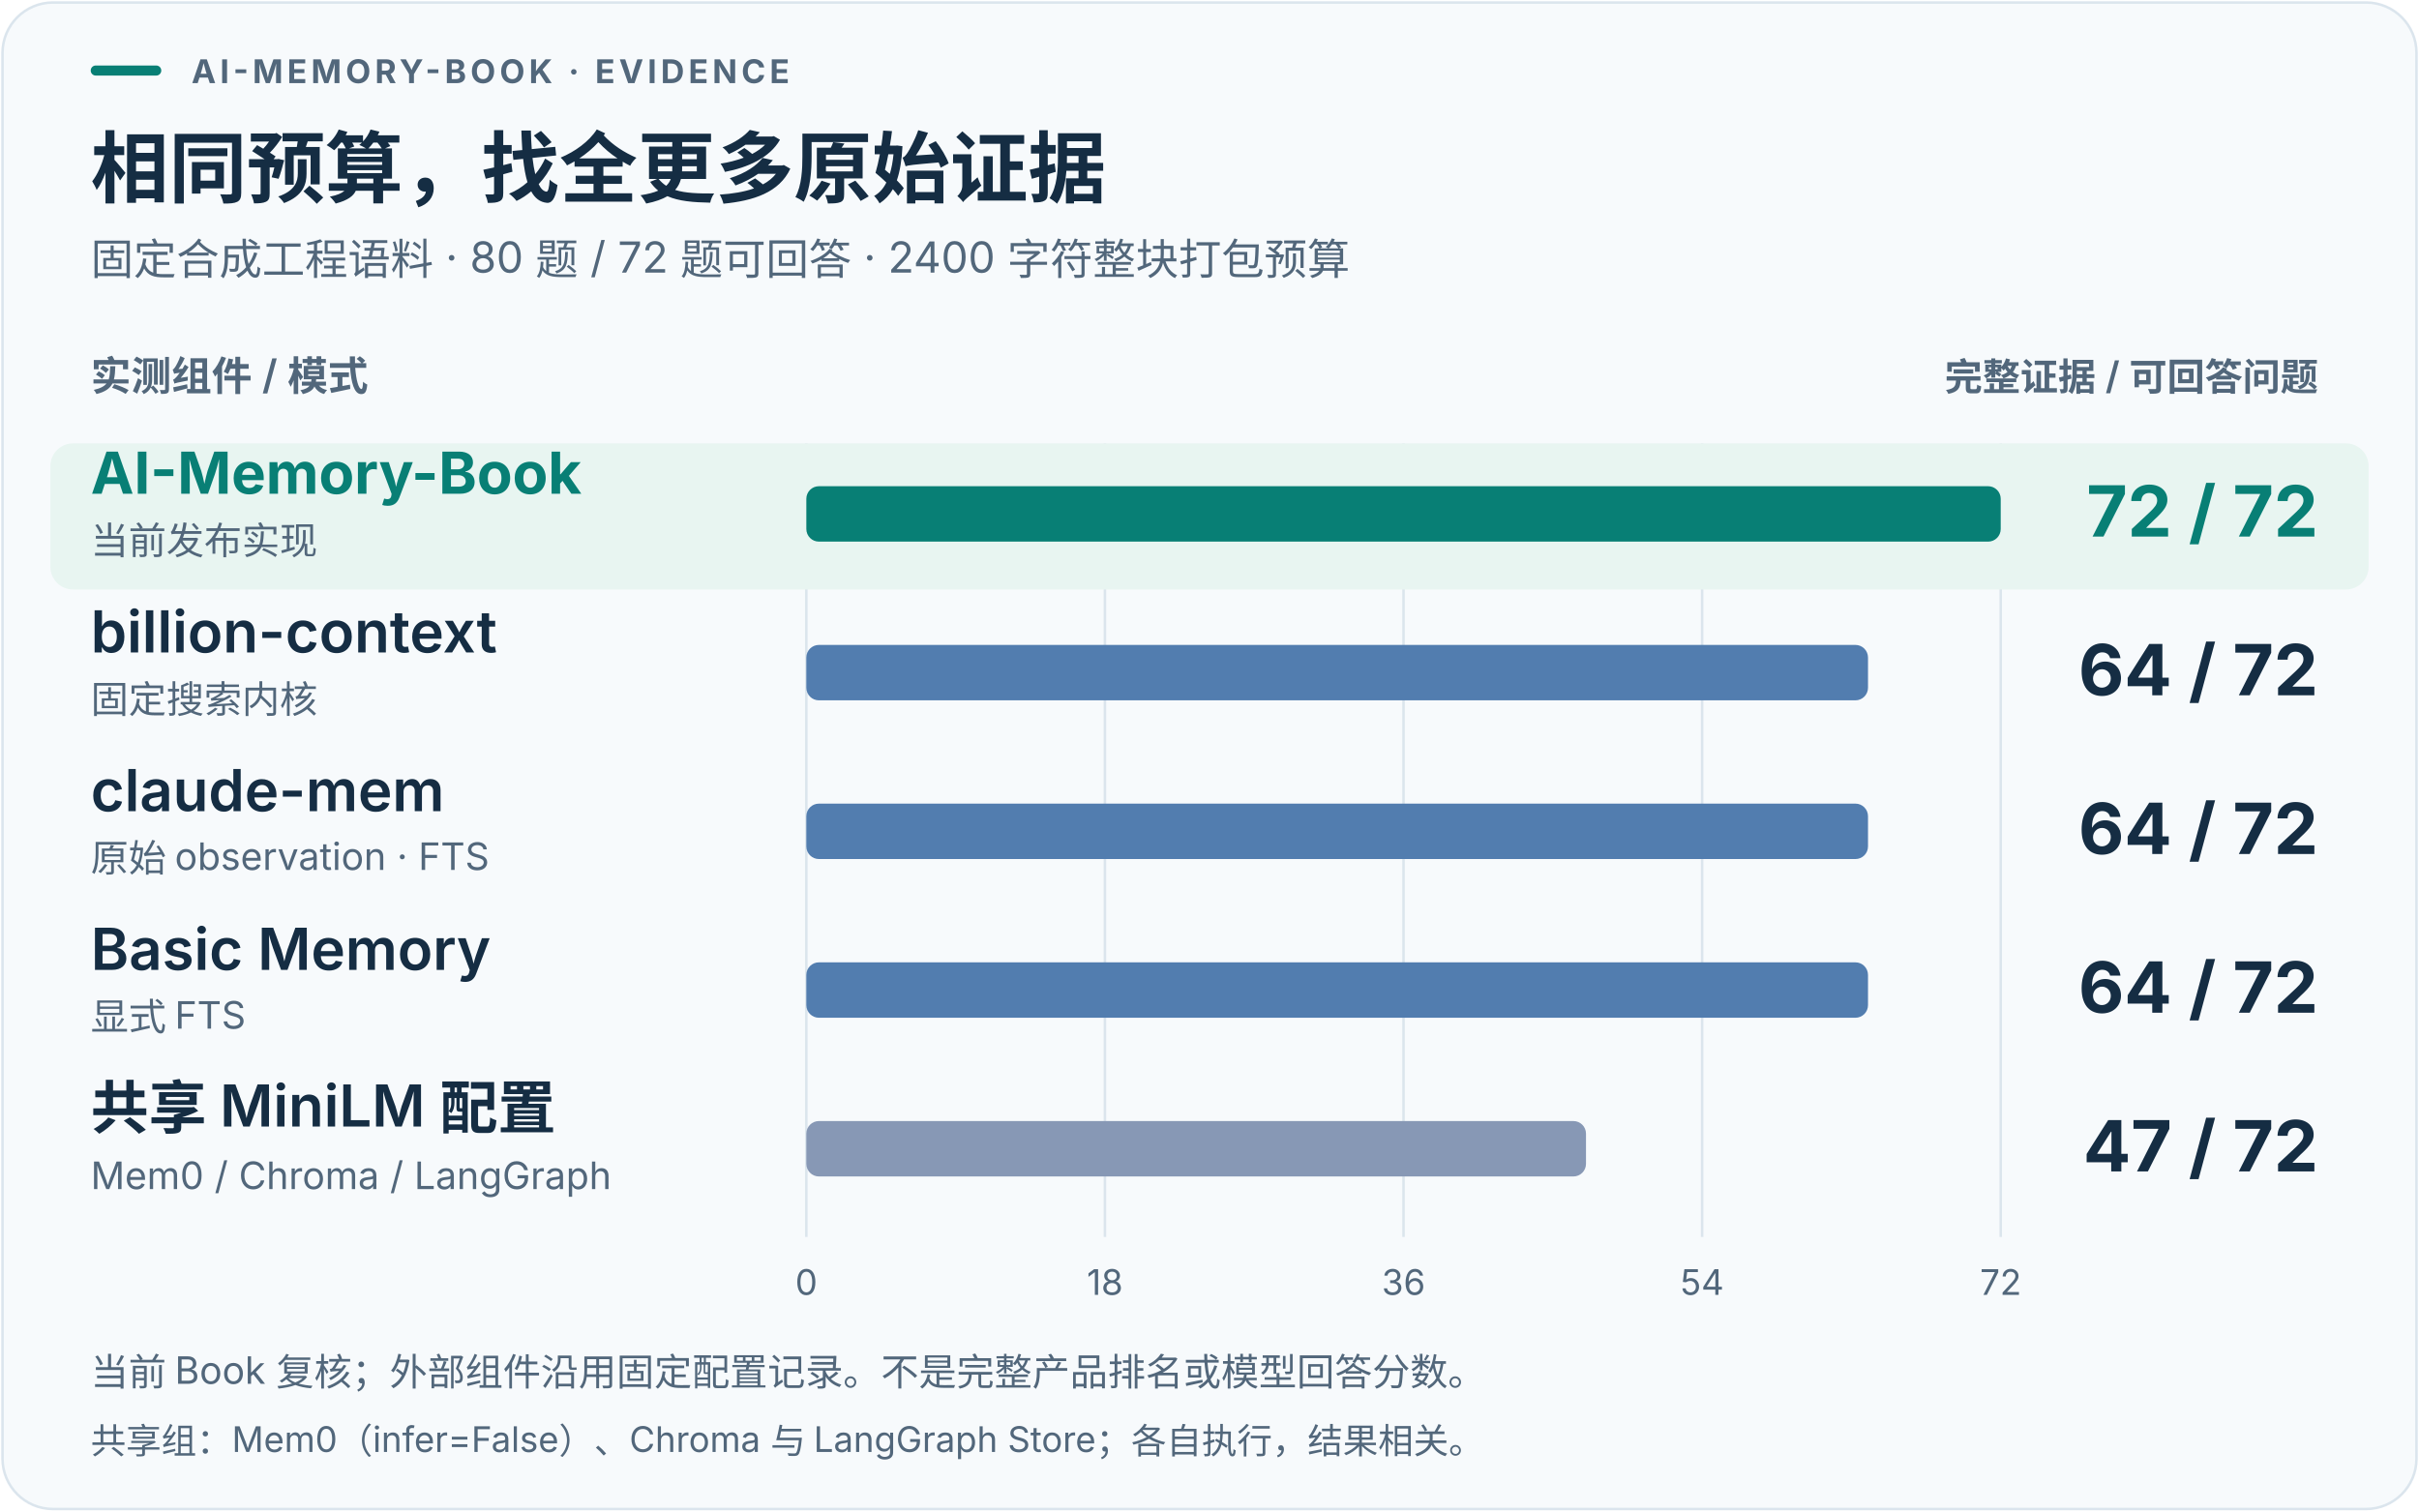
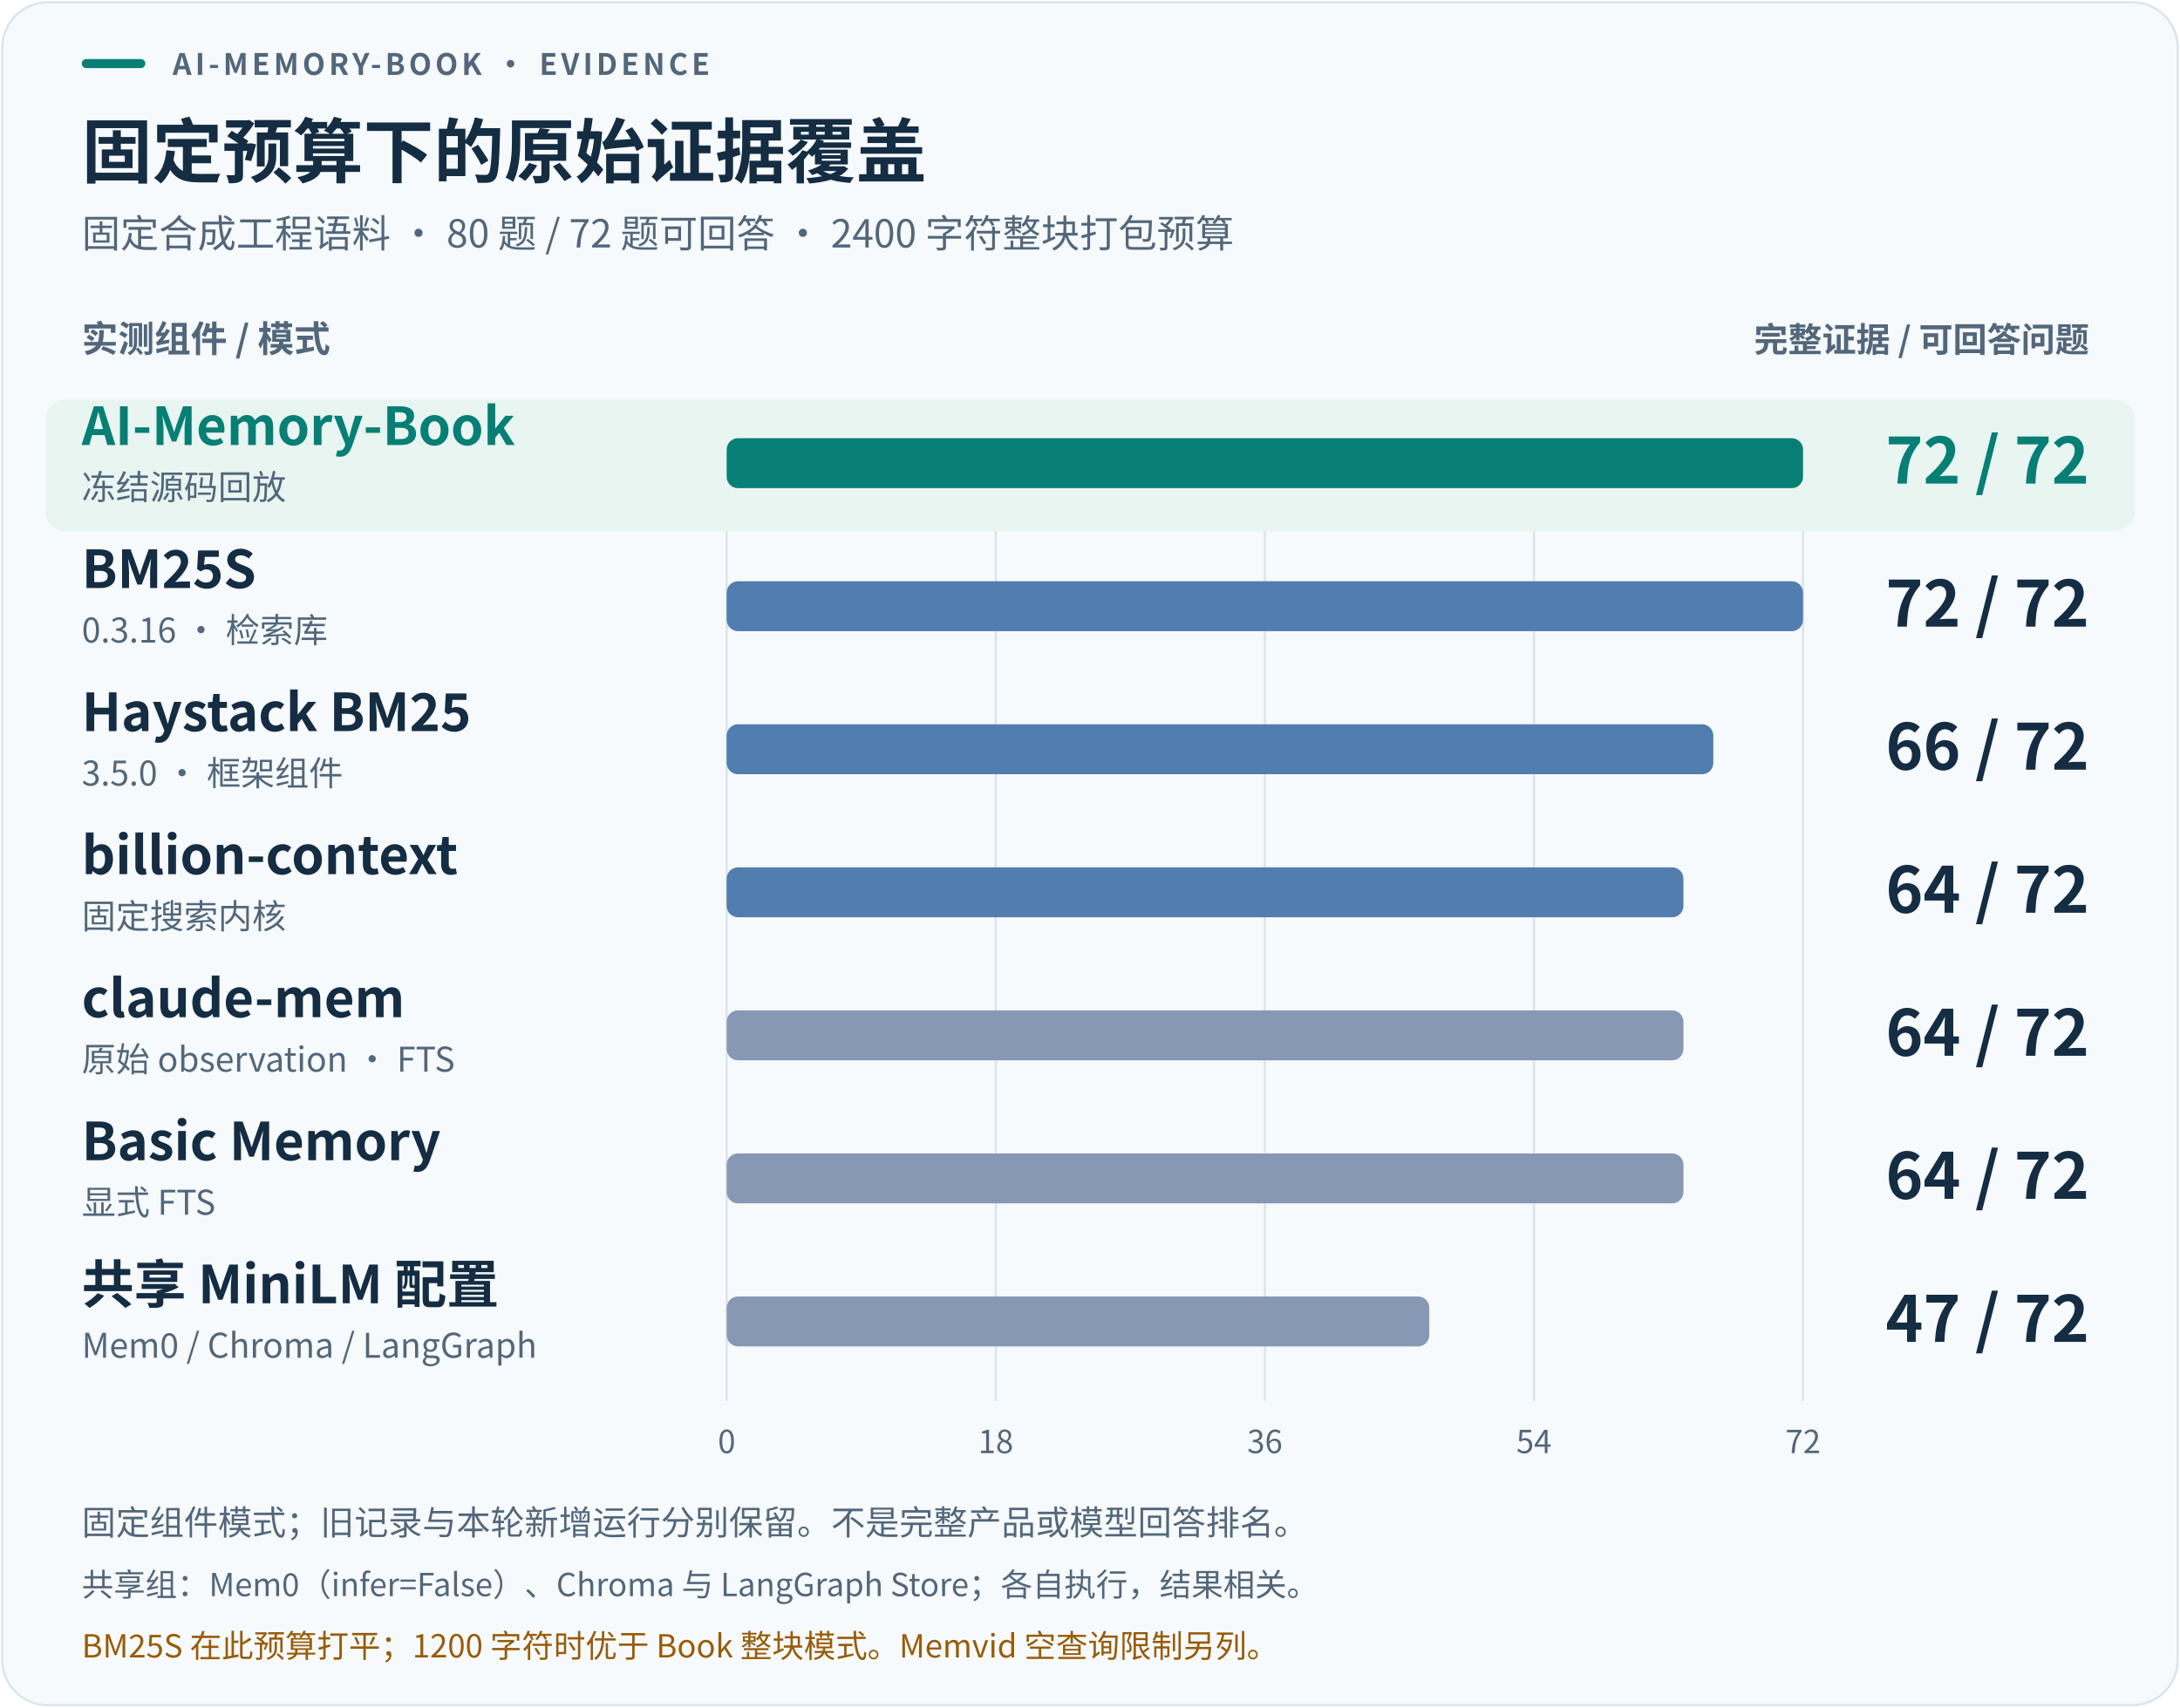
- <svg xmlns="http://www.w3.org/2000/svg" width="960" height="600" viewBox="0 0 960 600" role="img" aria-labelledby="title desc" lang="zh-CN">
-   <style>text{font-family:Inter,"Noto Sans CJK SC",Arial,sans-serif;font-variant-numeric:tabular-nums} .kicker{letter-spacing:1.6px}</style>
-   <rect x="1.000" y="1.000" width="958.000" height="598.000" rx="20" fill="#f7fafc" stroke="#dbe5ed" />
+ <svg xmlns="http://www.w3.org/2000/svg" width="960" height="752" viewBox="0 0 960 752" role="img" aria-labelledby="title desc" lang="zh-CN">
+   <style>text{font-family:"Noto Sans CJK SC",Inter,Arial,sans-serif;font-variant-numeric:tabular-nums} .kicker{letter-spacing:1.6px}</style>
+   <rect x="1.000" y="1.000" width="958.000" height="750.000" rx="20" fill="#f7fafc" stroke="#dbe5ed" />
  <rect x="36.000" y="26.000" width="28.000" height="4.000" rx="2" fill="#087f75" />
  <text id="text-1" x="76" y="33" font-size="13" fill="#52677b" font-weight="650" text-anchor="start" class="kicker">AI-MEMORY-BOOK · EVIDENCE</text>
-   <text id="text-2" x="36" y="78" font-size="31" fill="#152d43" font-weight="750" text-anchor="start">相同预算，找全更多原始证据</text>
+   <text id="text-2" x="36" y="78" font-size="31" fill="#152d43" font-weight="750" text-anchor="start">固定预算下的原始证据覆盖</text>
  <text id="text-3" x="36" y="109" font-size="17" fill="#52677b" font-weight="400" text-anchor="start">固定合成工程语料 · 80 题 / 72 题可回答 · 2400 字符整块打包预算</text>
  <text id="text-4" x="36" y="155" font-size="16" fill="#52677b" font-weight="600" text-anchor="start">实测组件 / 模式</text>
  <text id="text-5" x="920" y="155" font-size="15" fill="#52677b" font-weight="600" text-anchor="end">完整证据 / 可回答问题</text>
-   <line x1="320.0" y1="176" x2="320.0" y2="491" stroke="#dbe5ed" />
-   <text id="text-6" x="320.0" y="514" font-size="14" fill="#52677b" font-weight="400" text-anchor="middle">0</text>
-   <line x1="438.5" y1="176" x2="438.5" y2="491" stroke="#dbe5ed" />
-   <text id="text-7" x="438.5" y="514" font-size="14" fill="#52677b" font-weight="400" text-anchor="middle">18</text>
-   <line x1="557.0" y1="176" x2="557.0" y2="491" stroke="#dbe5ed" />
-   <text id="text-8" x="557.0" y="514" font-size="14" fill="#52677b" font-weight="400" text-anchor="middle">36</text>
-   <line x1="675.5" y1="176" x2="675.5" y2="491" stroke="#dbe5ed" />
-   <text id="text-9" x="675.5" y="514" font-size="14" fill="#52677b" font-weight="400" text-anchor="middle">54</text>
-   <line x1="794.0" y1="176" x2="794.0" y2="491" stroke="#dbe5ed" />
-   <text id="text-10" x="794.0" y="514" font-size="14" fill="#52677b" font-weight="400" text-anchor="middle">72</text>
+   <line x1="320.0" y1="176" x2="320.0" y2="617" stroke="#dbe5ed" />
+   <text id="text-6" x="320.0" y="640" font-size="14" fill="#52677b" font-weight="400" text-anchor="middle">0</text>
+   <line x1="438.5" y1="176" x2="438.5" y2="617" stroke="#dbe5ed" />
+   <text id="text-7" x="438.5" y="640" font-size="14" fill="#52677b" font-weight="400" text-anchor="middle">18</text>
+   <line x1="557.0" y1="176" x2="557.0" y2="617" stroke="#dbe5ed" />
+   <text id="text-8" x="557.0" y="640" font-size="14" fill="#52677b" font-weight="400" text-anchor="middle">36</text>
+   <line x1="675.5" y1="176" x2="675.5" y2="617" stroke="#dbe5ed" />
+   <text id="text-9" x="675.5" y="640" font-size="14" fill="#52677b" font-weight="400" text-anchor="middle">54</text>
+   <line x1="794.0" y1="176" x2="794.0" y2="617" stroke="#dbe5ed" />
+   <text id="text-10" x="794.0" y="640" font-size="14" fill="#52677b" font-weight="400" text-anchor="middle">72</text>
  <rect x="20.000" y="176.000" width="920.000" height="58.000" rx="9" fill="#e8f5f1" />
  <text id="text-11" x="36" y="196" font-size="23" fill="#087f75" font-weight="700" text-anchor="start">AI-Memory-Book</text>
-   <text id="text-12" x="36" y="220" font-size="15" fill="#52677b" font-weight="400" text-anchor="start">当前发布实现</text>
+   <text id="text-12" x="36" y="220" font-size="15" fill="#52677b" font-weight="400" text-anchor="start">冻结源码回放</text>
  <rect x="320.000" y="193.000" width="474.000" height="22.000" rx="5" fill="#087f75" />
  <text id="text-13" x="920" y="213" font-size="28" fill="#087f75" font-weight="700" text-anchor="end">72 / 72</text>
-   <text id="text-14" x="36" y="259" font-size="23" fill="#152d43" font-weight="600" text-anchor="start">billion-context</text>
-   <text id="text-15" x="36" y="283" font-size="15" fill="#52677b" font-weight="400" text-anchor="start">固定搜索内核</text>
-   <rect x="320.000" y="256.000" width="421.333" height="22.000" rx="5" fill="#527daf" />
-   <text id="text-16" x="920" y="276" font-size="28" fill="#152d43" font-weight="700" text-anchor="end">64 / 72</text>
-   <text id="text-17" x="36" y="322" font-size="23" fill="#152d43" font-weight="600" text-anchor="start">claude-mem</text>
-   <text id="text-18" x="36" y="346" font-size="15" fill="#52677b" font-weight="400" text-anchor="start">原始 observation · FTS</text>
-   <rect x="320.000" y="319.000" width="421.333" height="22.000" rx="5" fill="#527daf" />
-   <text id="text-19" x="920" y="339" font-size="28" fill="#152d43" font-weight="700" text-anchor="end">64 / 72</text>
-   <text id="text-20" x="36" y="385" font-size="23" fill="#152d43" font-weight="600" text-anchor="start">Basic Memory</text>
-   <text id="text-21" x="36" y="409" font-size="15" fill="#52677b" font-weight="400" text-anchor="start">显式 FTS</text>
+   <text id="text-14" x="36" y="259" font-size="23" fill="#152d43" font-weight="600" text-anchor="start">BM25S</text>
+   <text id="text-15" x="36" y="283" font-size="15" fill="#52677b" font-weight="400" text-anchor="start">0.3.16 · 检索库</text>
+   <rect x="320.000" y="256.000" width="474.000" height="22.000" rx="5" fill="#527daf" />
+   <text id="text-16" x="920" y="276" font-size="28" fill="#152d43" font-weight="700" text-anchor="end">72 / 72</text>
+   <text id="text-17" x="36" y="322" font-size="23" fill="#152d43" font-weight="600" text-anchor="start">Haystack BM25</text>
+   <text id="text-18" x="36" y="346" font-size="15" fill="#52677b" font-weight="400" text-anchor="start">3.5.0 · 框架组件</text>
+   <rect x="320.000" y="319.000" width="434.500" height="22.000" rx="5" fill="#527daf" />
+   <text id="text-19" x="920" y="339" font-size="28" fill="#152d43" font-weight="700" text-anchor="end">66 / 72</text>
+   <text id="text-20" x="36" y="385" font-size="23" fill="#152d43" font-weight="600" text-anchor="start">billion-context</text>
+   <text id="text-21" x="36" y="409" font-size="15" fill="#52677b" font-weight="400" text-anchor="start">固定搜索内核</text>
  <rect x="320.000" y="382.000" width="421.333" height="22.000" rx="5" fill="#527daf" />
  <text id="text-22" x="920" y="402" font-size="28" fill="#152d43" font-weight="700" text-anchor="end">64 / 72</text>
-   <text id="text-23" x="36" y="448" font-size="23" fill="#152d43" font-weight="600" text-anchor="start">共享 MiniLM 配置</text>
-   <text id="text-24" x="36" y="472" font-size="15" fill="#52677b" font-weight="400" text-anchor="start">Mem0 / Chroma / LangGraph</text>
-   <rect x="320.000" y="445.000" width="309.417" height="22.000" rx="5" fill="#8798b5" />
-   <text id="text-25" x="920" y="465" font-size="28" fill="#152d43" font-weight="700" text-anchor="end">47 / 72</text>
-   <text id="text-26" x="36" y="550" font-size="15" fill="#52677b" font-weight="400" text-anchor="start">当前 Book 复核；外部组件沿用固定配置记录。不是完整产品排名或模型回答分数。</text>
-   <text id="text-27" x="36" y="577" font-size="14" fill="#52677b" font-weight="400" text-anchor="start">共享组：Mem0（infer=False）、Chroma 与 LangGraph Store；各自执行，结果相关。</text>
+   <text id="text-23" x="36" y="448" font-size="23" fill="#152d43" font-weight="600" text-anchor="start">claude-mem</text>
+   <text id="text-24" x="36" y="472" font-size="15" fill="#52677b" font-weight="400" text-anchor="start">原始 observation · FTS</text>
+   <rect x="320.000" y="445.000" width="421.333" height="22.000" rx="5" fill="#8798b5" />
+   <text id="text-25" x="920" y="465" font-size="28" fill="#152d43" font-weight="700" text-anchor="end">64 / 72</text>
+   <text id="text-26" x="36" y="511" font-size="23" fill="#152d43" font-weight="600" text-anchor="start">Basic Memory</text>
+   <text id="text-27" x="36" y="535" font-size="15" fill="#52677b" font-weight="400" text-anchor="start">显式 FTS</text>
+   <rect x="320.000" y="508.000" width="421.333" height="22.000" rx="5" fill="#8798b5" />
+   <text id="text-28" x="920" y="528" font-size="28" fill="#152d43" font-weight="700" text-anchor="end">64 / 72</text>
+   <text id="text-29" x="36" y="574" font-size="23" fill="#152d43" font-weight="600" text-anchor="start">共享 MiniLM 配置</text>
+   <text id="text-30" x="36" y="598" font-size="15" fill="#52677b" font-weight="400" text-anchor="start">Mem0 / Chroma / LangGraph</text>
+   <rect x="320.000" y="571.000" width="309.417" height="22.000" rx="5" fill="#8798b5" />
+   <text id="text-31" x="920" y="591" font-size="28" fill="#152d43" font-weight="700" text-anchor="end">47 / 72</text>
+   <text id="text-32" x="36" y="676" font-size="15" fill="#52677b" font-weight="400" text-anchor="start">固定组件模式；旧记录与本轮新增运行分别保留。不是完整产品或模型回答排名。</text>
+   <text id="text-33" x="36" y="703" font-size="14" fill="#52677b" font-weight="400" text-anchor="start">共享组：Mem0（infer=False）、Chroma 与 LangGraph Store；各自执行，结果相关。</text>
+   <text id="text-34" x="36" y="730" font-size="14" fill="#975c0a" font-weight="400" text-anchor="start">BM25S 在此预算打平；1200 字符时优于 Book 整块模式。Memvid 空查询限制另列。</text>
</svg>
